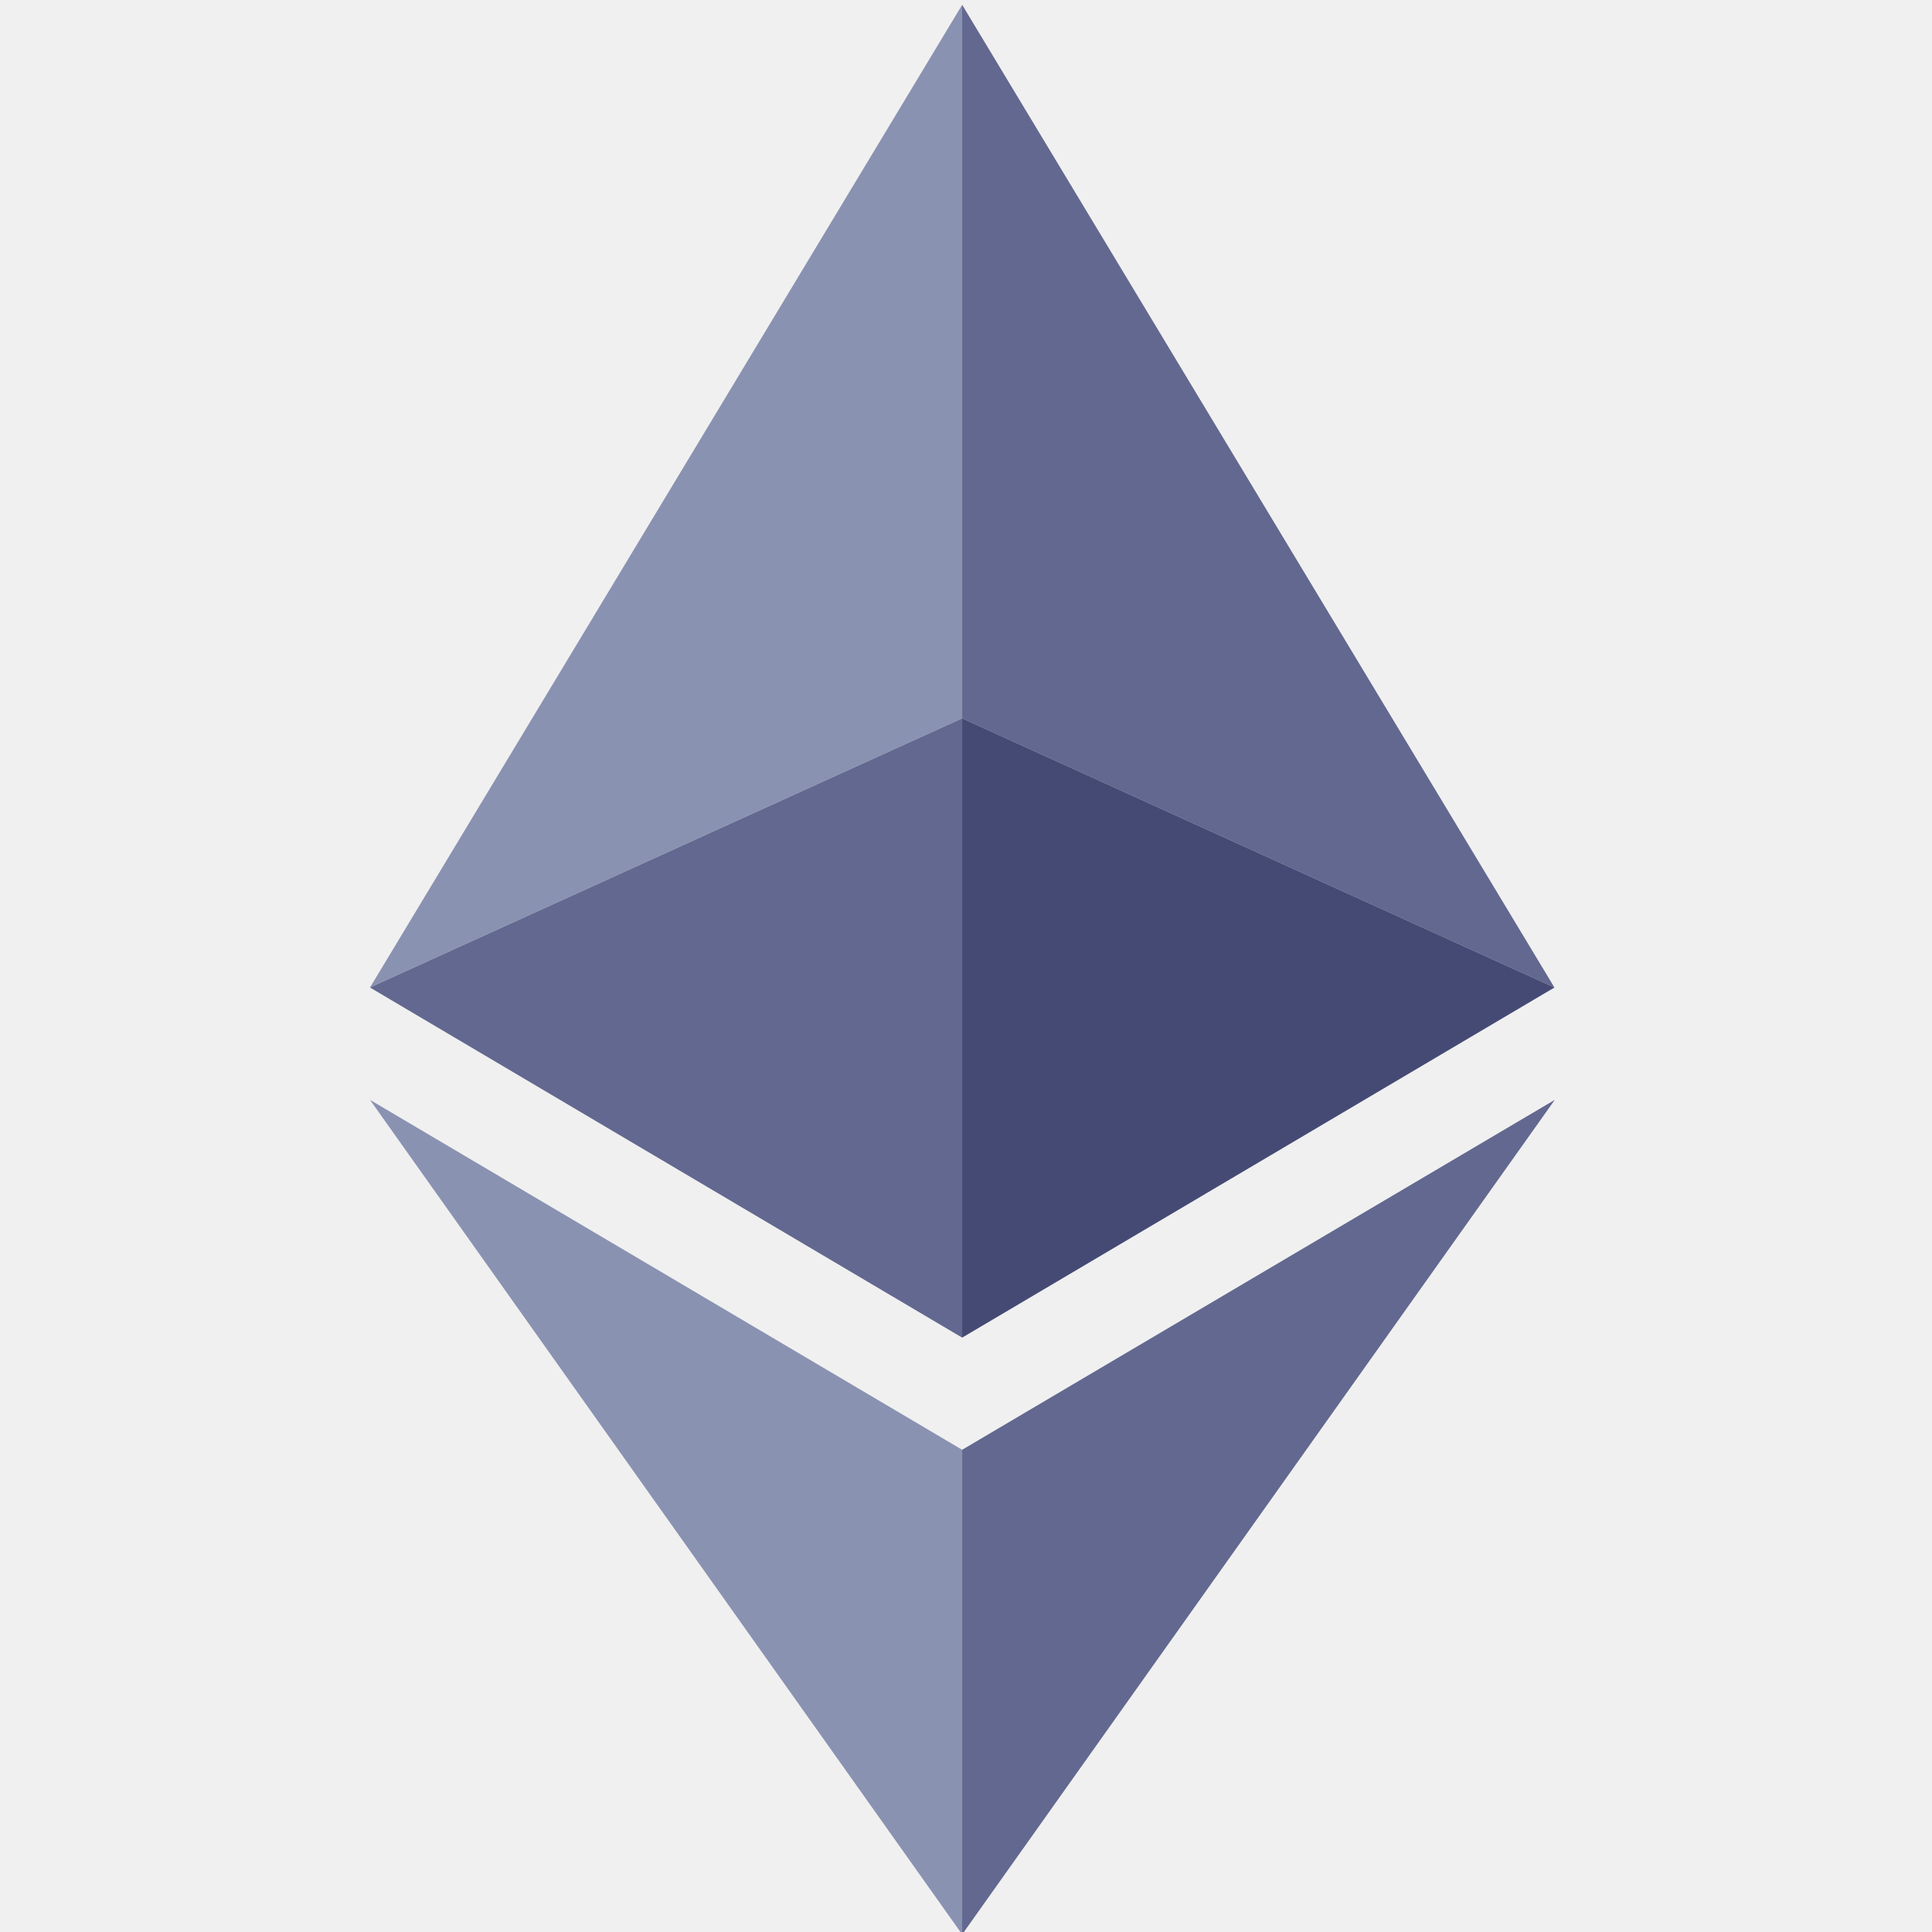
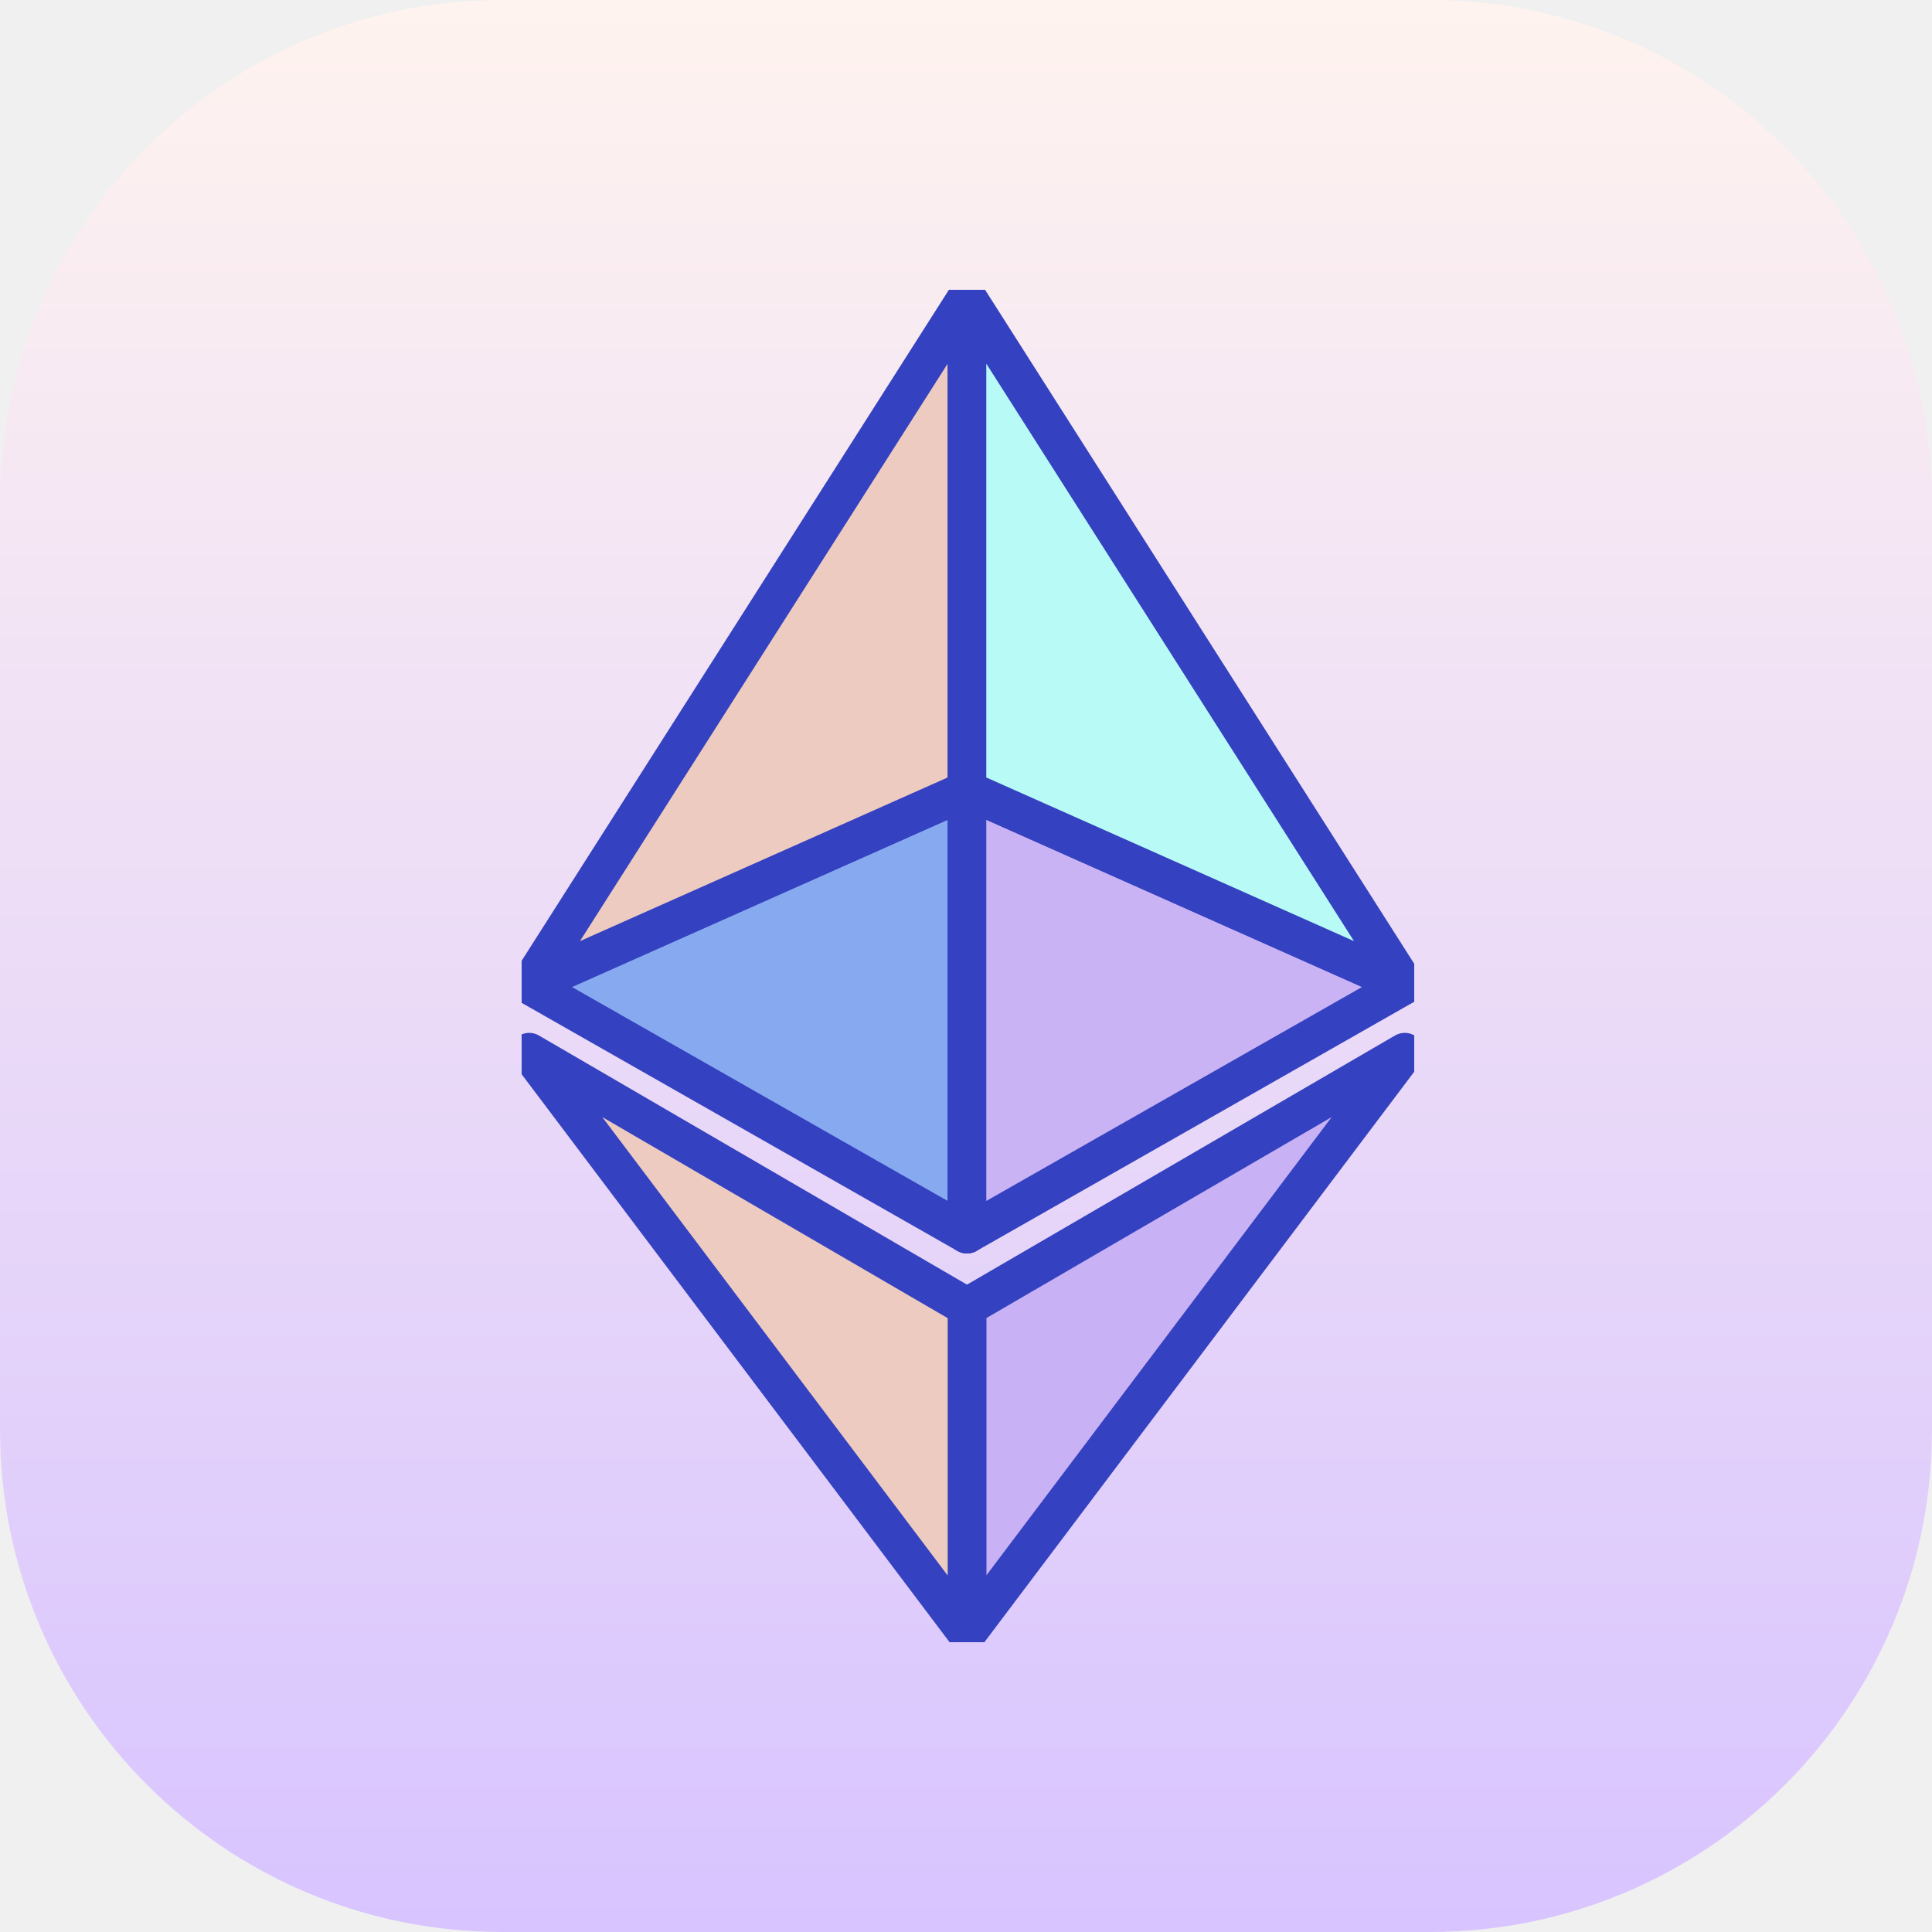
- <svg xmlns="http://www.w3.org/2000/svg" width="534" height="534" viewBox="0 0 534 534">
-   <path id="Path-copy-6" fill="#8a92b2" stroke="none" d="M 265.939 198.551 L 265.939 1.333 L 102.264 272.943 Z" />
-   <path id="Path-copy-5" fill="#62688f" stroke="none" d="M 265.939 369.717 L 265.939 198.551 L 102.264 272.943 Z M 265.939 198.551 L 429.645 272.943 L 265.939 1.333 Z" />
-   <path id="Path-copy-4" fill="#454a75" stroke="none" d="M 265.939 198.551 L 265.939 369.717 L 429.645 272.943 Z" />
-   <path id="Path-copy-3" fill="#8a92b2" stroke="none" d="M 265.939 400.712 L 102.264 303.998 L 265.939 534.667 Z" />
-   <path id="Path-copy" fill="#62688f" stroke="none" d="M 429.736 303.998 L 265.939 400.712 L 265.939 534.667 Z" />
+ <svg xmlns="http://www.w3.org/2000/svg" width="500" height="500" viewBox="0 0 500 500" fill="none">
+   <g clip-path="url(#clip0_283_51)">
+     <rect width="500" height="500" rx="130" fill="url(#paint0_linear_283_51)" />
+     <g clip-path="url(#clip1_283_51)">
+       <path fill-rule="evenodd" clip-rule="evenodd" d="M363.549 272.306L250.25 422.676V338.253L363.549 272.306Z" fill="#C8B2F5" stroke="#3441C0" stroke-width="10" stroke-miterlimit="7" stroke-linecap="round" stroke-linejoin="round" />
+       <path fill-rule="evenodd" clip-rule="evenodd" d="M136.959 272.306L250.258 422.676V338.253L136.959 272.306Z" fill="#EECBC0" stroke="#3441C0" stroke-width="10" stroke-miterlimit="7" stroke-linecap="round" stroke-linejoin="round" />
+       <path fill-rule="evenodd" clip-rule="evenodd" d="M136.938 254.882L250.258 204.461V319.404L136.938 254.882Z" fill="#87A9F0" stroke="#3441C0" stroke-width="10" stroke-miterlimit="7" stroke-linecap="round" stroke-linejoin="round" />
+       <path fill-rule="evenodd" clip-rule="evenodd" d="M363.57 254.882L250.25 204.461V319.404L363.57 254.882Z" fill="#CAB3F5" stroke="#3441C0" stroke-width="10" stroke-miterlimit="7" stroke-linecap="round" stroke-linejoin="round" />
+       <path fill-rule="evenodd" clip-rule="evenodd" d="M136.959 254.878L250.258 76.949V204.457L136.959 254.878Z" fill="#EECBC0" stroke="#3441C0" stroke-width="10" stroke-miterlimit="7" stroke-linecap="round" stroke-linejoin="round" />
+       <path fill-rule="evenodd" clip-rule="evenodd" d="M363.549 254.878L250.25 76.949V204.457L363.549 254.878Z" fill="#B8FBF6" stroke="#3441C0" stroke-width="10" stroke-miterlimit="7" stroke-linecap="round" stroke-linejoin="round" />
+     </g>
+   </g>
+   <defs>
+     <linearGradient id="paint0_linear_283_51" x1="250" y1="0" x2="250" y2="500" gradientUnits="userSpaceOnUse">
+       <stop stop-color="#FFF3EF" />
+       <stop offset="1" stop-color="#D8C4FF" />
+     </linearGradient>
+     <clipPath id="clip0_283_51">
+       <rect width="500" height="500" fill="white" />
+     </clipPath>
+     <clipPath id="clip1_283_51">
+       <rect width="231" height="350" fill="white" transform="translate(135 75)" />
+     </clipPath>
+   </defs>
</svg>
